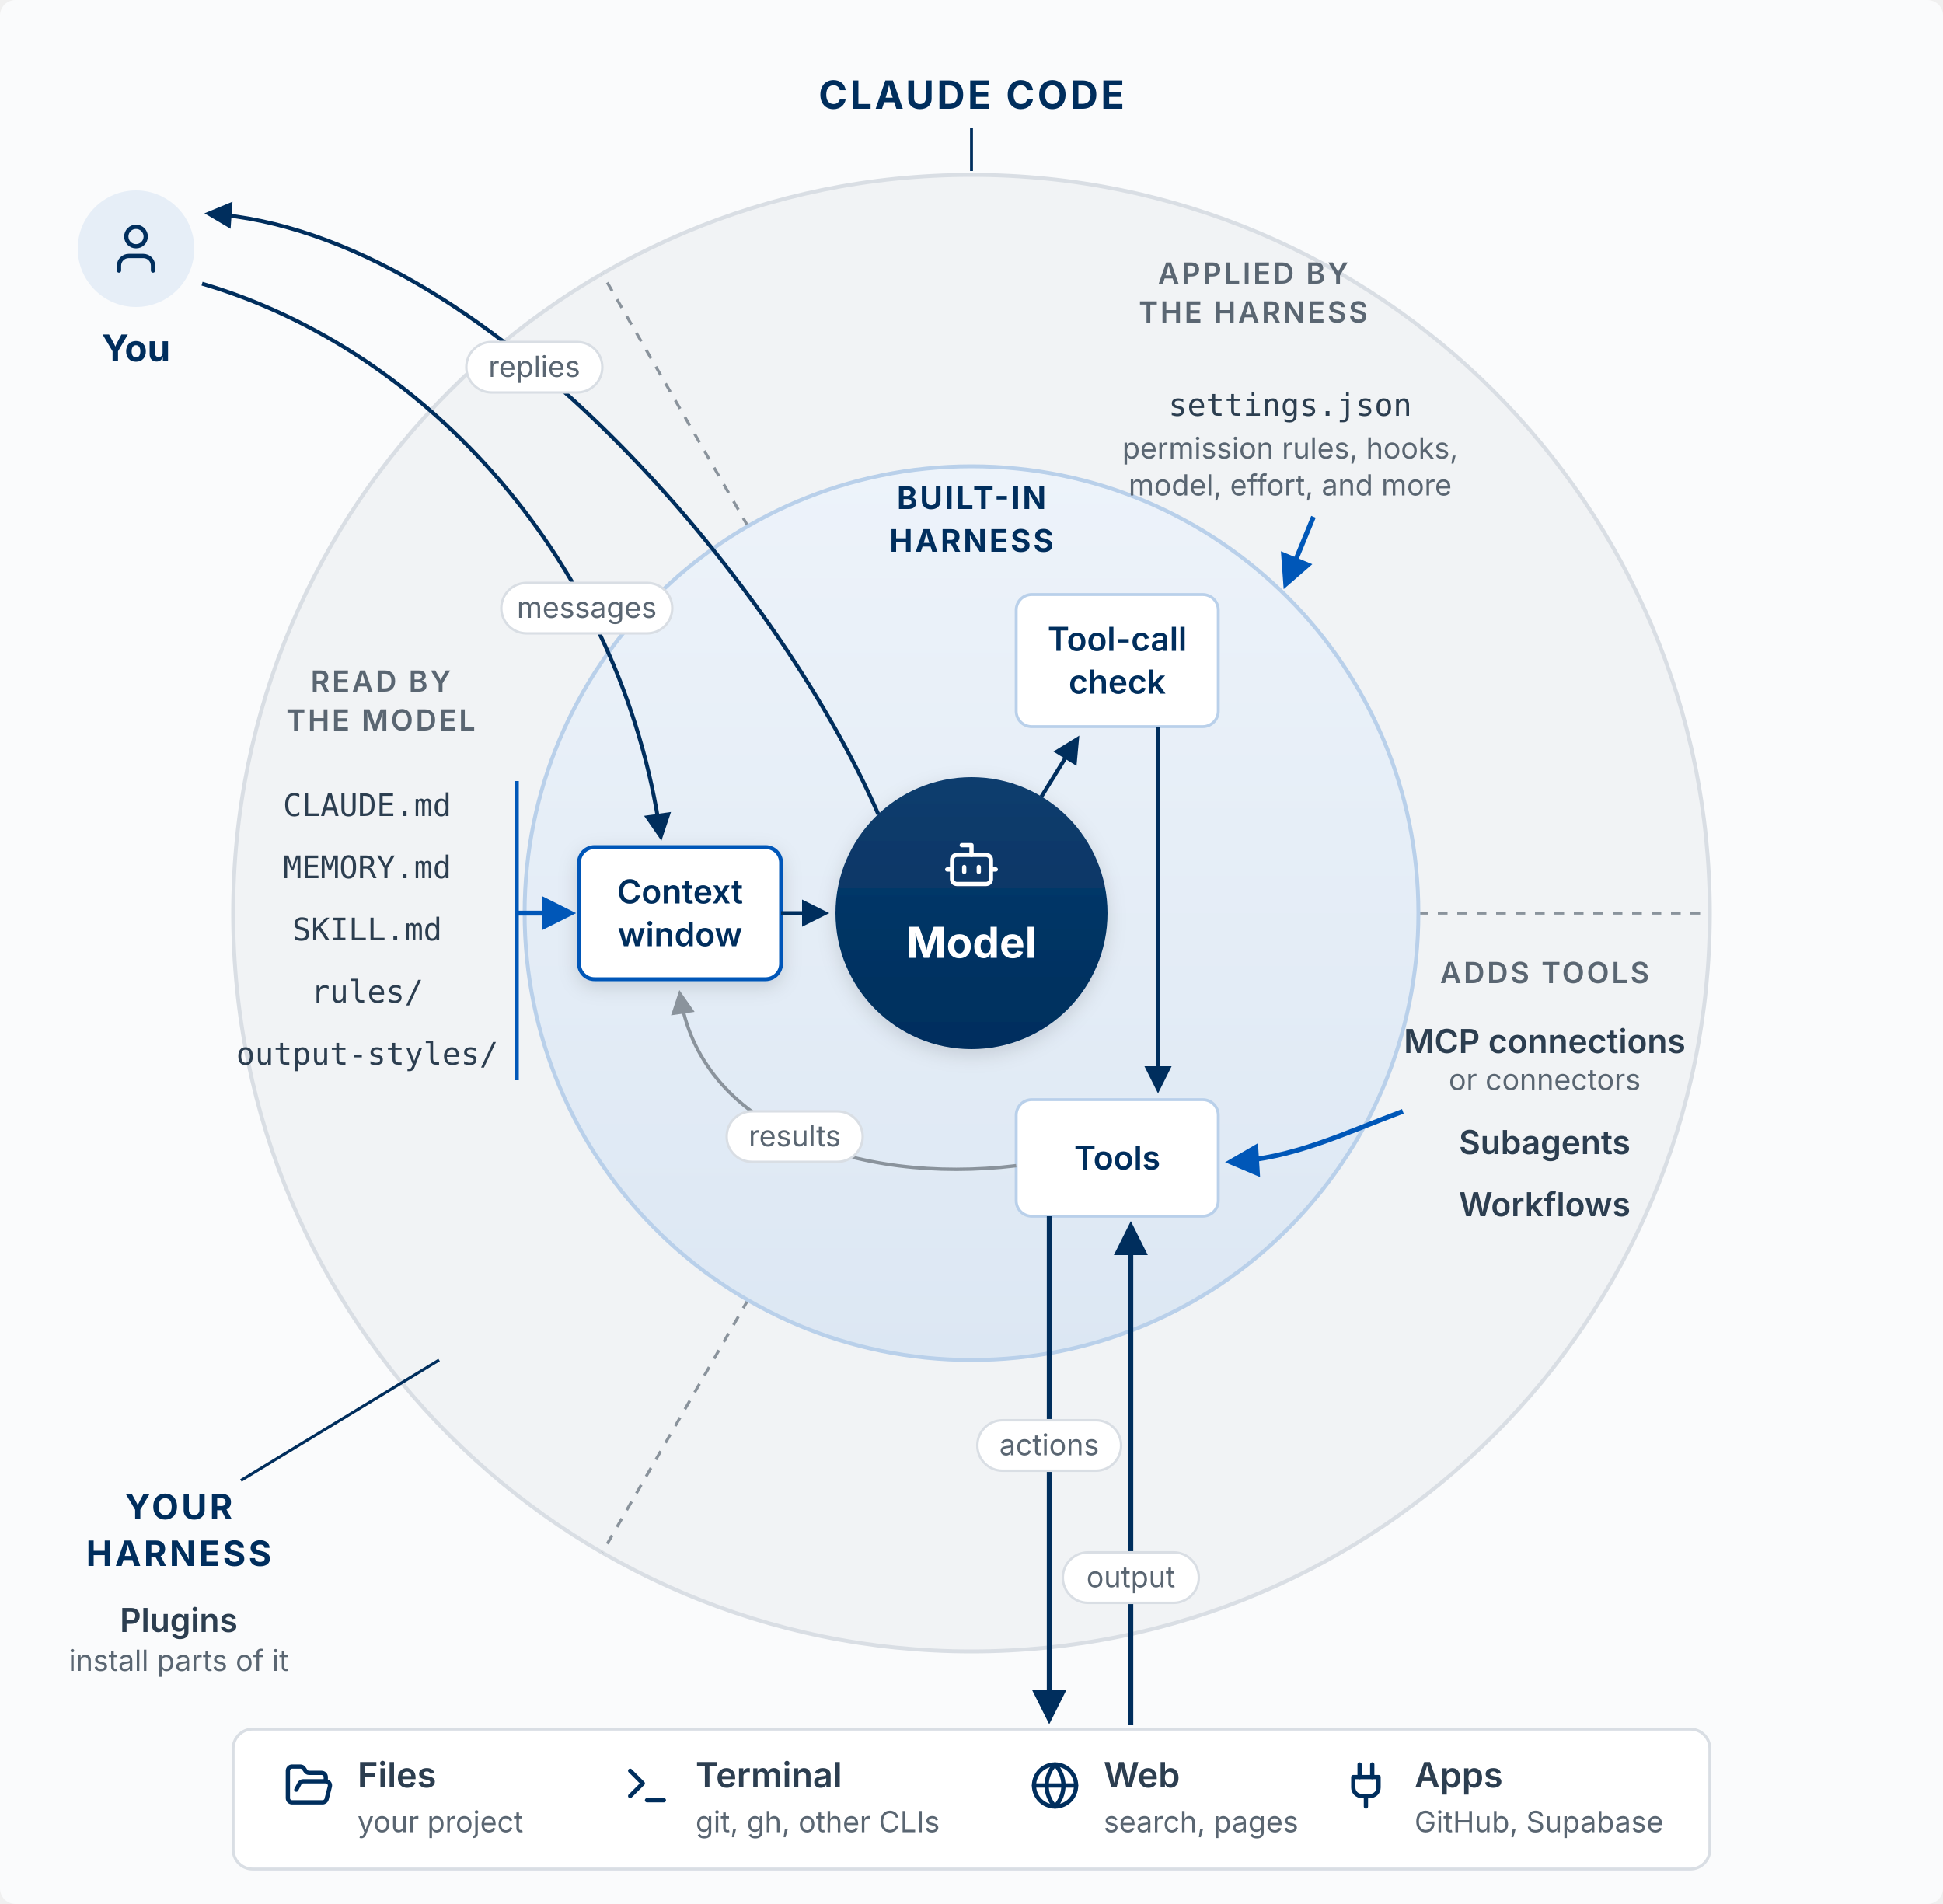
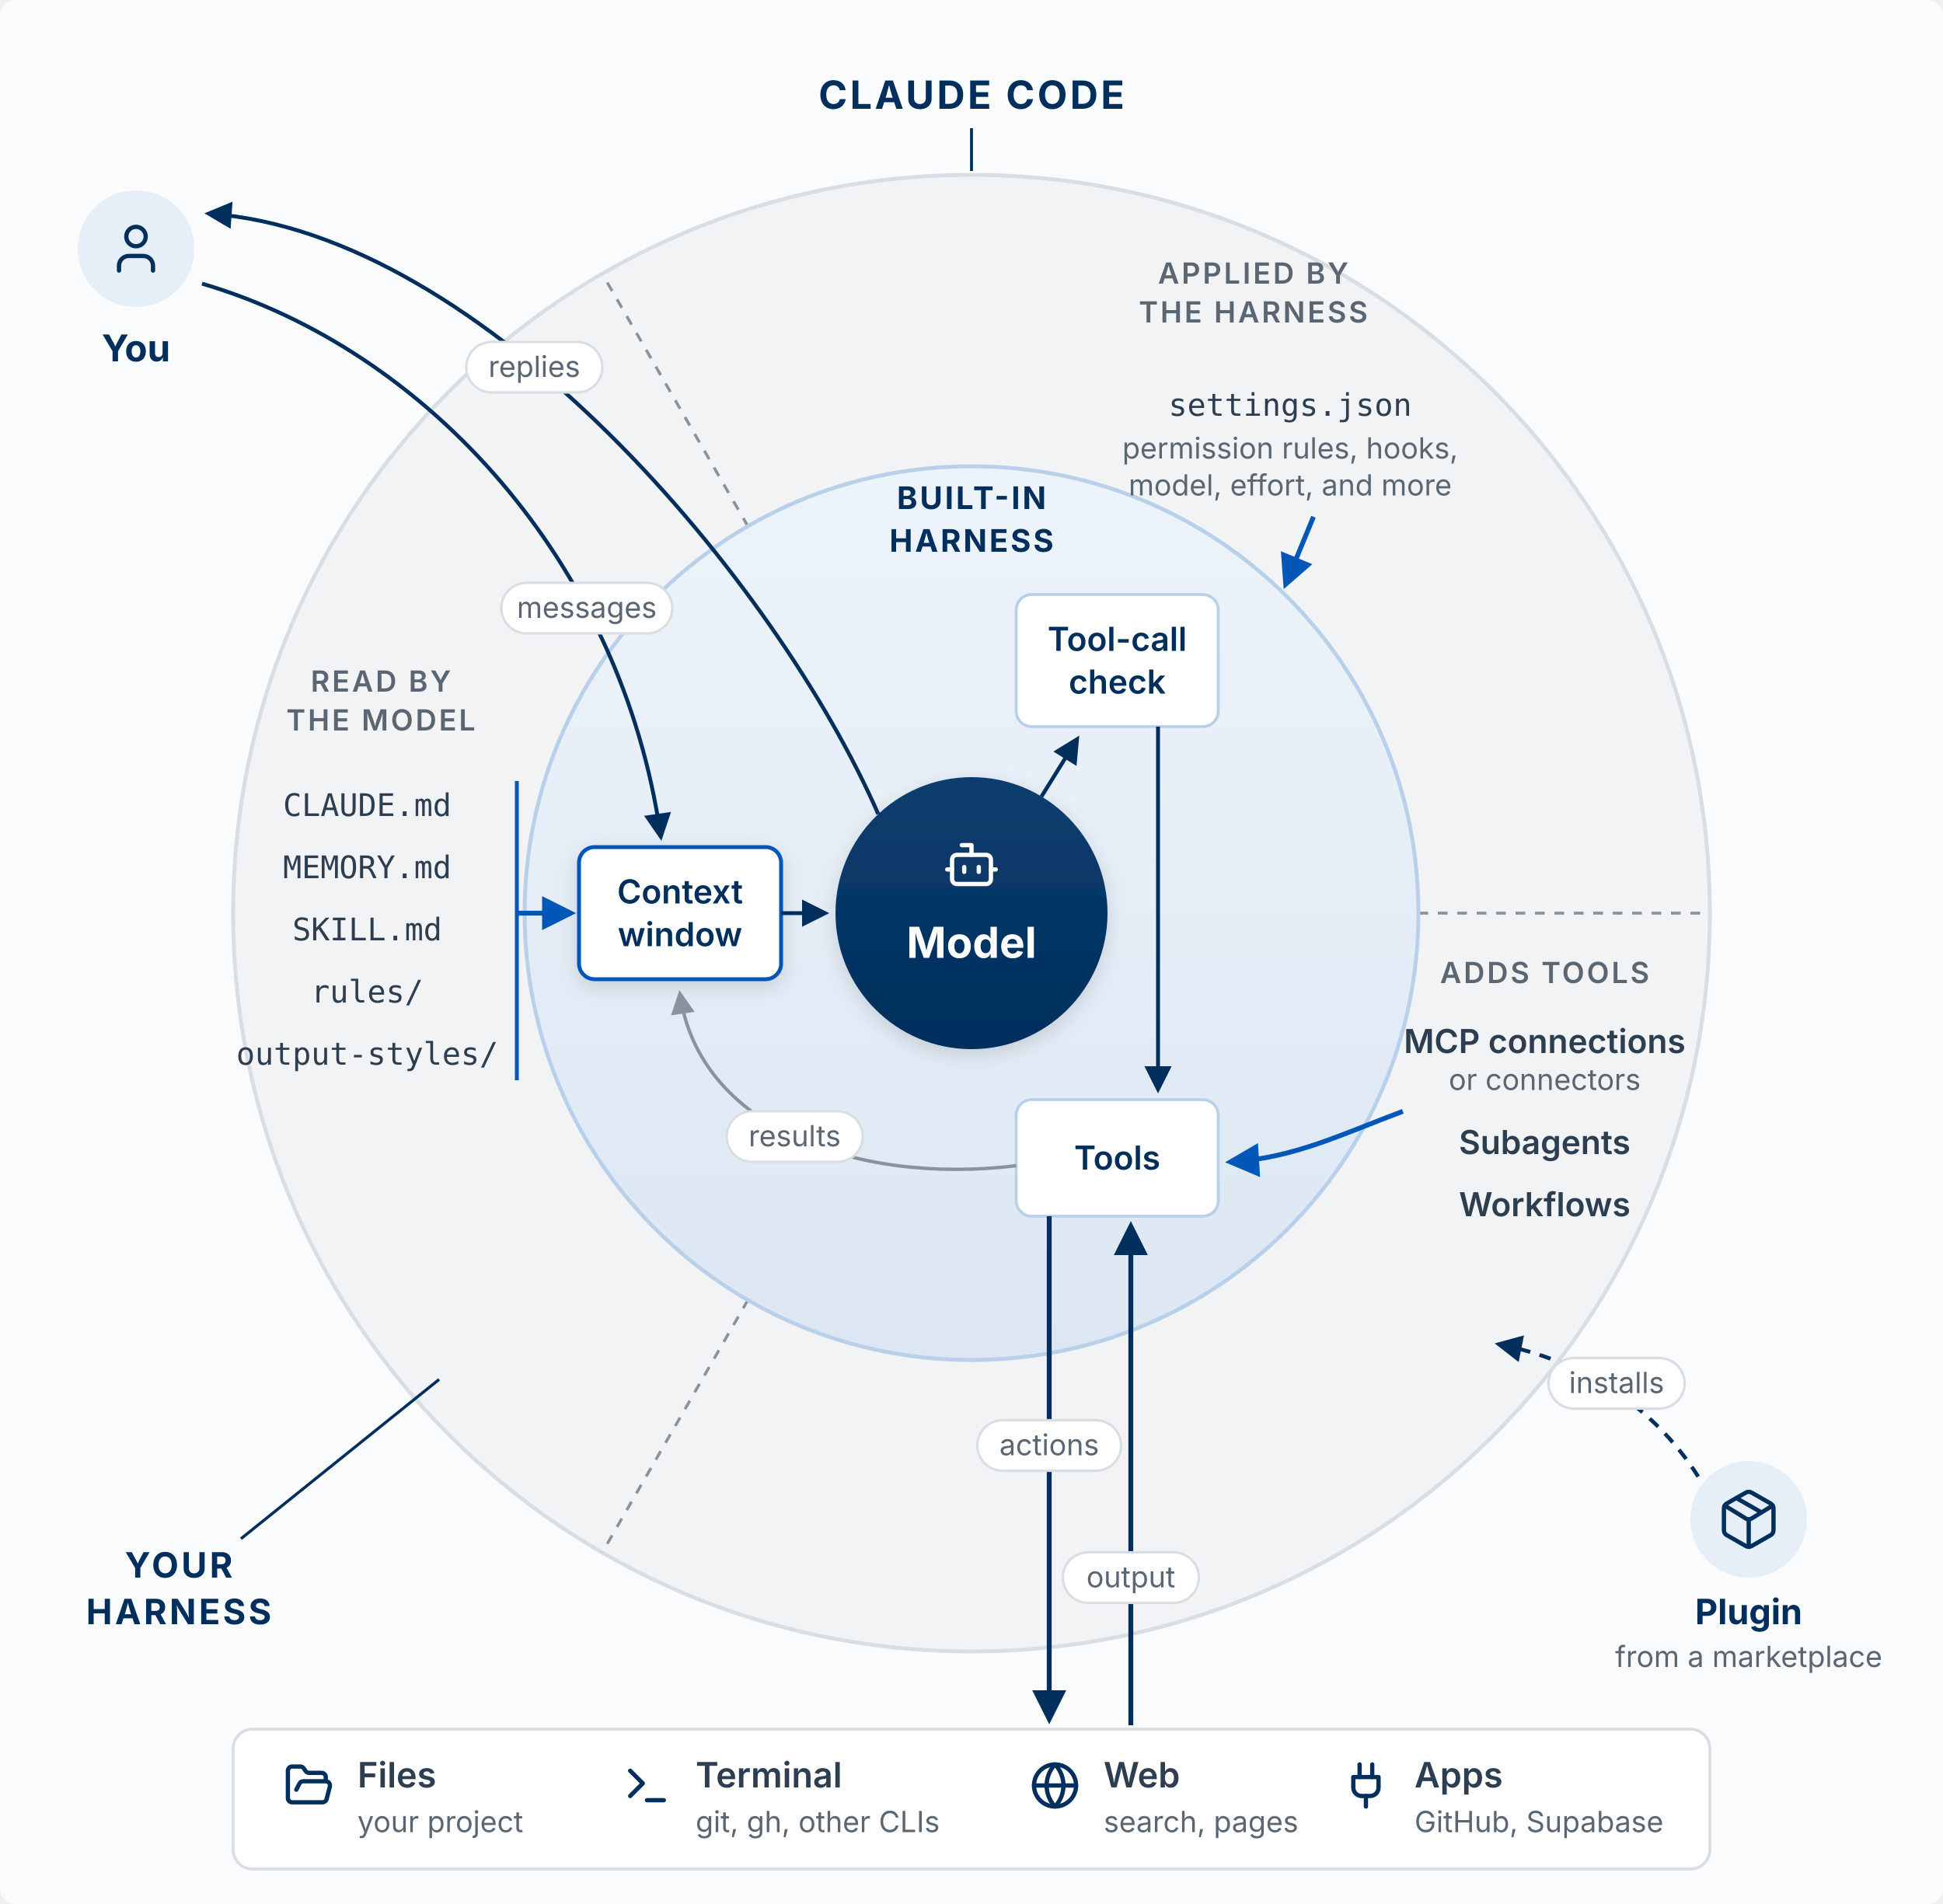
<svg xmlns="http://www.w3.org/2000/svg" viewBox="0 0 1000 980" role="img" font-family="Inter, 'Helvetica Neue', Helvetica, Arial, sans-serif">
  <defs>
    <marker id="ar" viewBox="0 0 10 10" refX="8" refY="5" markerWidth="7" markerHeight="7" orient="auto-start-reverse">
      <path d="M0 0 L10 5 L0 10 z" fill="#0057B8" />
    </marker>
    <marker id="an" viewBox="0 0 10 10" refX="8" refY="5" markerWidth="7" markerHeight="7" orient="auto-start-reverse">
      <path d="M0 0 L10 5 L0 10 z" fill="#002E5D" />
    </marker>
    <marker id="ag" viewBox="0 0 10 10" refX="8" refY="5" markerWidth="7" markerHeight="7" orient="auto-start-reverse">
      <path d="M0 0 L10 5 L0 10 z" fill="#8A939C" />
    </marker>
    <linearGradient id="gModel" x1="0" y1="0" x2="0" y2="1">
      <stop offset="0" stop-color="#0B3D6E" />
      <stop offset="1" stop-color="#002E5D" />
    </linearGradient>
    <linearGradient id="gHarness" x1="0" y1="0" x2="0" y2="1">
      <stop offset="0" stop-color="#EDF3FA" />
      <stop offset="1" stop-color="#DCE7F3" />
    </linearGradient>
    <filter id="sh" x="-20%" y="-20%" width="140%" height="140%">
      <feDropShadow dx="0" dy="3" stdDeviation="5" flood-opacity="0.13" />
    </filter>
  </defs>
  <rect width="1000" height="980" rx="8" fill="#FAFBFC" />
  <text x="500" y="56" text-anchor="middle" font-size="20" font-weight="700" letter-spacing="1.4" fill="#002E5D">CLAUDE CODE</text>
  <line x1="500" y1="66" x2="500" y2="88" stroke="#002E5D" stroke-width="1.5" />
  <circle cx="500" cy="470" r="380" fill="#F1F3F5" stroke="#D9DEE4" stroke-width="2" />
  <line x1="385" y1="271" x2="310" y2="141" stroke="#8A939C" stroke-width="1.5" stroke-dasharray="5 5" />
  <line x1="730" y1="470" x2="880" y2="470" stroke="#8A939C" stroke-width="1.5" stroke-dasharray="5 5" />
  <line x1="385" y1="669" x2="310" y2="799" stroke="#8A939C" stroke-width="1.5" stroke-dasharray="5 5" />
  <circle cx="500" cy="470" r="230" fill="url(#gHarness)" stroke="#B9D0EA" stroke-width="2" />
  <text x="500" y="262" text-anchor="middle" font-size="16" font-weight="700" letter-spacing="1.2" fill="#002E5D">BUILT-IN</text>
  <text x="500" y="284" text-anchor="middle" font-size="16" font-weight="700" letter-spacing="1.2" fill="#002E5D">HARNESS</text>
  <circle cx="500" cy="470" r="70" fill="url(#gModel)" filter="url(#sh)" />
  <g transform="translate(485,430) scale(1.25)" fill="none" stroke="#FFFFFF" stroke-width="1.76" stroke-linecap="round" stroke-linejoin="round">
    <path d="M12 8V4H8" />
    <rect width="16" height="12" x="4" y="8" rx="2" />
    <path d="M2 14h2" />
    <path d="M20 14h2" />
    <path d="M15 13v2" />
    <path d="M9 13v2" />
  </g>
  <text x="500" y="493" text-anchor="middle" font-size="22" font-weight="700" fill="#FFFFFF">Model</text>
  <rect x="298" y="436" width="104" height="68" rx="8" fill="#FFFFFF" stroke="#0057B8" stroke-width="2" filter="url(#sh)" />
  <text x="350" y="465" text-anchor="middle" font-size="17" font-weight="600" fill="#002E5D">Context</text>
  <text x="350" y="487" text-anchor="middle" font-size="17" font-weight="600" fill="#002E5D">window</text>
  <path d="M402 470 H424" stroke="#002E5D" stroke-width="2" fill="none" marker-end="url(#an)" />
  <rect x="523" y="306" width="104" height="68" rx="8" fill="#FFFFFF" stroke="#B9D0EA" stroke-width="1.5" />
  <text x="575" y="335" text-anchor="middle" font-size="17" font-weight="600" fill="#002E5D">Tool-call</text>
  <text x="575" y="357" text-anchor="middle" font-size="17" font-weight="600" fill="#002E5D">check</text>
  <path d="M536 410 L554 381" stroke="#002E5D" stroke-width="2" fill="none" marker-end="url(#an)" />
  <rect x="523" y="566" width="104" height="60" rx="8" fill="#FFFFFF" stroke="#B9D0EA" stroke-width="1.5" />
  <text x="575" y="602" text-anchor="middle" font-size="17" font-weight="600" fill="#002E5D">Tools</text>
  <path d="M596 374 V560" stroke="#002E5D" stroke-width="2" fill="none" marker-end="url(#an)" />
  <path d="M523 600 C440 610 360 580 350 512" stroke="#8A939C" stroke-width="1.75" fill="none" marker-end="url(#ag)" />
  <rect x="374" y="572" width="70" height="26" rx="13" fill="#FFFFFF" stroke="#D9DEE4" stroke-width="1.25" />
  <text x="409" y="590" text-anchor="middle" font-size="15" fill="#5A6672">results</text>
  <text x="196" y="356" text-anchor="middle" font-size="15" font-weight="600" letter-spacing="1.2" fill="#5A6672">READ BY</text>
  <text x="196" y="376" text-anchor="middle" font-size="15" font-weight="600" letter-spacing="1.2" fill="#5A6672">THE MODEL</text>
  <text x="189" y="420" text-anchor="middle" font-size="16" font-family="Menlo, Consolas, monospace" fill="#2C3E50">CLAUDE.md</text>
  <text x="189" y="516" text-anchor="middle" font-size="16" font-family="Menlo, Consolas, monospace" fill="#2C3E50">rules/</text>
  <text x="189" y="548" text-anchor="middle" font-size="16" font-family="Menlo, Consolas, monospace" fill="#2C3E50">output-styles/</text>
  <text x="189" y="452" text-anchor="middle" font-size="16" font-family="Menlo, Consolas, monospace" fill="#2C3E50">MEMORY.md</text>
  <text x="189" y="484" text-anchor="middle" font-size="16" font-family="Menlo, Consolas, monospace" fill="#2C3E50">SKILL.md</text>
  <path d="M266 402 V556" stroke="#0057B8" stroke-width="2" fill="none" />
  <path d="M266 470 H293" stroke="#0057B8" stroke-width="2.5" fill="none" marker-end="url(#ar)" />
  <text x="645" y="146" text-anchor="middle" font-size="15" font-weight="600" letter-spacing="1.2" fill="#5A6672">APPLIED BY</text>
  <text x="645" y="166" text-anchor="middle" font-size="15" font-weight="600" letter-spacing="1.2" fill="#5A6672">THE HARNESS</text>
  <text x="664" y="214" text-anchor="middle" font-size="16" font-family="Menlo, Consolas, monospace" fill="#2C3E50">settings.json</text>
  <text x="664" y="236" text-anchor="middle" font-size="15" fill="#5A6672">permission rules, hooks,</text>
  <text x="664" y="255" text-anchor="middle" font-size="15" fill="#5A6672">model, effort, and more</text>
  <path d="M676 266 L662 300" stroke="#0057B8" stroke-width="2.5" fill="none" marker-end="url(#ar)" />
  <text x="795" y="506" text-anchor="middle" font-size="15" font-weight="600" letter-spacing="1.2" fill="#5A6672">ADDS TOOLS</text>
  <text x="795" y="542" text-anchor="middle" font-size="17" font-weight="600" fill="#2C3E50">MCP connections</text>
  <text x="795" y="561" text-anchor="middle" font-size="15" fill="#5A6672">or connectors</text>
  <text x="795" y="594" text-anchor="middle" font-size="17" font-weight="600" fill="#2C3E50">Subagents</text>
  <text x="795" y="626" text-anchor="middle" font-size="17" font-weight="600" fill="#2C3E50">Workflows</text>
  <path d="M722 572 C690 584 666 596 634 598" stroke="#0057B8" stroke-width="2.5" fill="none" marker-end="url(#ar)" />
-   <text x="92" y="782" text-anchor="middle" font-size="18" font-weight="700" letter-spacing="1.4" fill="#002E5D">YOUR</text>
-   <text x="92" y="806" text-anchor="middle" font-size="18" font-weight="700" letter-spacing="1.4" fill="#002E5D">HARNESS</text>
-   <text x="92" y="840" text-anchor="middle" font-size="17" font-weight="600" fill="#2C3E50">Plugins</text>
-   <text x="92" y="860" text-anchor="middle" font-size="15" fill="#5A6672">install parts of it</text>
-   <line x1="124" y1="762" x2="226" y2="700" stroke="#002E5D" stroke-width="1.5" />
+   <text x="92" y="812" text-anchor="middle" font-size="18" font-weight="700" letter-spacing="1.4" fill="#002E5D">YOUR</text>
+   <text x="92" y="836" text-anchor="middle" font-size="18" font-weight="700" letter-spacing="1.4" fill="#002E5D">HARNESS</text>
+   <line x1="124" y1="792" x2="226" y2="710" stroke="#002E5D" stroke-width="1.5" />
  <circle cx="70" cy="128" r="30" fill="#E6EEF7" />
  <g transform="translate(55,113) scale(1.25)" fill="none" stroke="#002E5D" stroke-width="1.76" stroke-linecap="round" stroke-linejoin="round">
    <path d="M19 21v-2a4 4 0 0 0-4-4H9a4 4 0 0 0-4 4v2" />
    <circle cx="12" cy="7" r="4" />
  </g>
  <text x="70" y="186" text-anchor="middle" font-size="19" font-weight="700" fill="#002E5D">You</text>
  <path d="M104 146 C220 180 320 290 340 430" stroke="#002E5D" stroke-width="2" fill="none" marker-end="url(#an)" />
  <path d="M452 419 C400 300 250 120 108 110" stroke="#002E5D" stroke-width="2" fill="none" marker-end="url(#an)" />
  <rect x="258" y="300" width="88" height="26" rx="13" fill="#FFFFFF" stroke="#D9DEE4" stroke-width="1.25" />
  <text x="302" y="318" text-anchor="middle" font-size="15" fill="#5A6672">messages</text>
  <rect x="240" y="176" width="70" height="26" rx="13" fill="#FFFFFF" stroke="#D9DEE4" stroke-width="1.25" />
  <text x="275" y="194" text-anchor="middle" font-size="15" fill="#5A6672">replies</text>
+   <path d="M874 760 C850 722 812 700 772 692" stroke="#002E5D" stroke-width="2" stroke-dasharray="6 5" fill="none" marker-end="url(#an)" />
+   <rect x="797" y="699" width="70" height="26" rx="13" fill="#FFFFFF" stroke="#D9DEE4" stroke-width="1.25" />
+   <text x="832" y="717" text-anchor="middle" font-size="15" fill="#5A6672">installs</text>
+   <circle cx="900" cy="782" r="30" fill="#E6EEF7" />
+   <g transform="translate(883,765) scale(1.417)" fill="none" stroke="#002E5D" stroke-width="1.55" stroke-linecap="round" stroke-linejoin="round">
+     <path d="M11 21.73a2 2 0 0 0 2 0l7-4A2 2 0 0 0 21 16V8a2 2 0 0 0-1-1.73l-7-4a2 2 0 0 0-2 0l-7 4A2 2 0 0 0 3 8v8a2 2 0 0 0 1 1.73z" />
+     <path d="M12 22V12" />
+     <path d="m3.3 7 7.703 4.734a2 2 0 0 0 1.994 0L20.7 7" />
+     <path d="m7.5 4.27 9 5.15" />
+   </g>
+   <text x="900" y="836" text-anchor="middle" font-size="18" font-weight="700" fill="#002E5D">Plugin</text>
+   <text x="900" y="858" text-anchor="middle" font-size="15" fill="#5A6672">from a marketplace</text>
  <path d="M540 626 V884" stroke="#002E5D" stroke-width="2.5" fill="none" marker-end="url(#an)" />
  <path d="M582 888 V632" stroke="#002E5D" stroke-width="2.5" fill="none" marker-end="url(#an)" />
  <rect x="503" y="731" width="74" height="26" rx="13" fill="#FFFFFF" stroke="#D9DEE4" stroke-width="1.25" />
  <text x="540" y="749" text-anchor="middle" font-size="15" fill="#5A6672">actions</text>
  <rect x="547" y="799" width="70" height="26" rx="13" fill="#FFFFFF" stroke="#D9DEE4" stroke-width="1.25" />
  <text x="582" y="817" text-anchor="middle" font-size="15" fill="#5A6672">output</text>
  <rect x="120" y="890" width="760" height="72" rx="10" fill="#FFFFFF" stroke="#D9DEE4" stroke-width="1.5" />
  <g transform="translate(146,906) scale(1.083)" fill="none" stroke="#002E5D" stroke-width="2.03" stroke-linecap="round" stroke-linejoin="round">
    <path d="m6 14 1.5-2.9A2 2 0 0 1 9.24 10H20a2 2 0 0 1 1.94 2.5l-1.54 6a2 2 0 0 1-1.95 1.5H4a2 2 0 0 1-2-2V5a2 2 0 0 1 2-2h3.9a2 2 0 0 1 1.69.9l.81 1.2a2 2 0 0 0 1.67.9H18a2 2 0 0 1 2 2v2" />
  </g>
  <text x="184" y="920" font-size="18" font-weight="600" fill="#2C3E50">Files</text>
  <text x="184" y="943" font-size="15" fill="#5A6672">your project</text>
  <g transform="translate(320,906) scale(1.083)" fill="none" stroke="#002E5D" stroke-width="2.03" stroke-linecap="round" stroke-linejoin="round">
    <polyline points="4 17 10 11 4 5" />
    <line x1="12" x2="20" y1="19" y2="19" />
  </g>
  <text x="358" y="920" font-size="18" font-weight="600" fill="#2C3E50">Terminal</text>
  <text x="358" y="943" font-size="15" fill="#5A6672">git, gh, other CLIs</text>
  <g transform="translate(530,906) scale(1.083)" fill="none" stroke="#002E5D" stroke-width="2.03" stroke-linecap="round" stroke-linejoin="round">
    <circle cx="12" cy="12" r="10" />
    <path d="M12 2a14.5 14.5 0 0 0 0 20 14.5 14.5 0 0 0 0-20" />
    <path d="M2 12h20" />
  </g>
  <text x="568" y="920" font-size="18" font-weight="600" fill="#2C3E50">Web</text>
  <text x="568" y="943" font-size="15" fill="#5A6672">search, pages</text>
  <g transform="translate(690,906) scale(1.083)" fill="none" stroke="#002E5D" stroke-width="2.03" stroke-linecap="round" stroke-linejoin="round">
    <path d="M12 22v-5" />
    <path d="M9 8V2" />
    <path d="M15 8V2" />
    <path d="M18 8v5a4 4 0 0 1-4 4h-4a4 4 0 0 1-4-4V8Z" />
  </g>
  <text x="728" y="920" font-size="18" font-weight="600" fill="#2C3E50">Apps</text>
  <text x="728" y="943" font-size="15" fill="#5A6672">GitHub, Supabase</text>
</svg>
